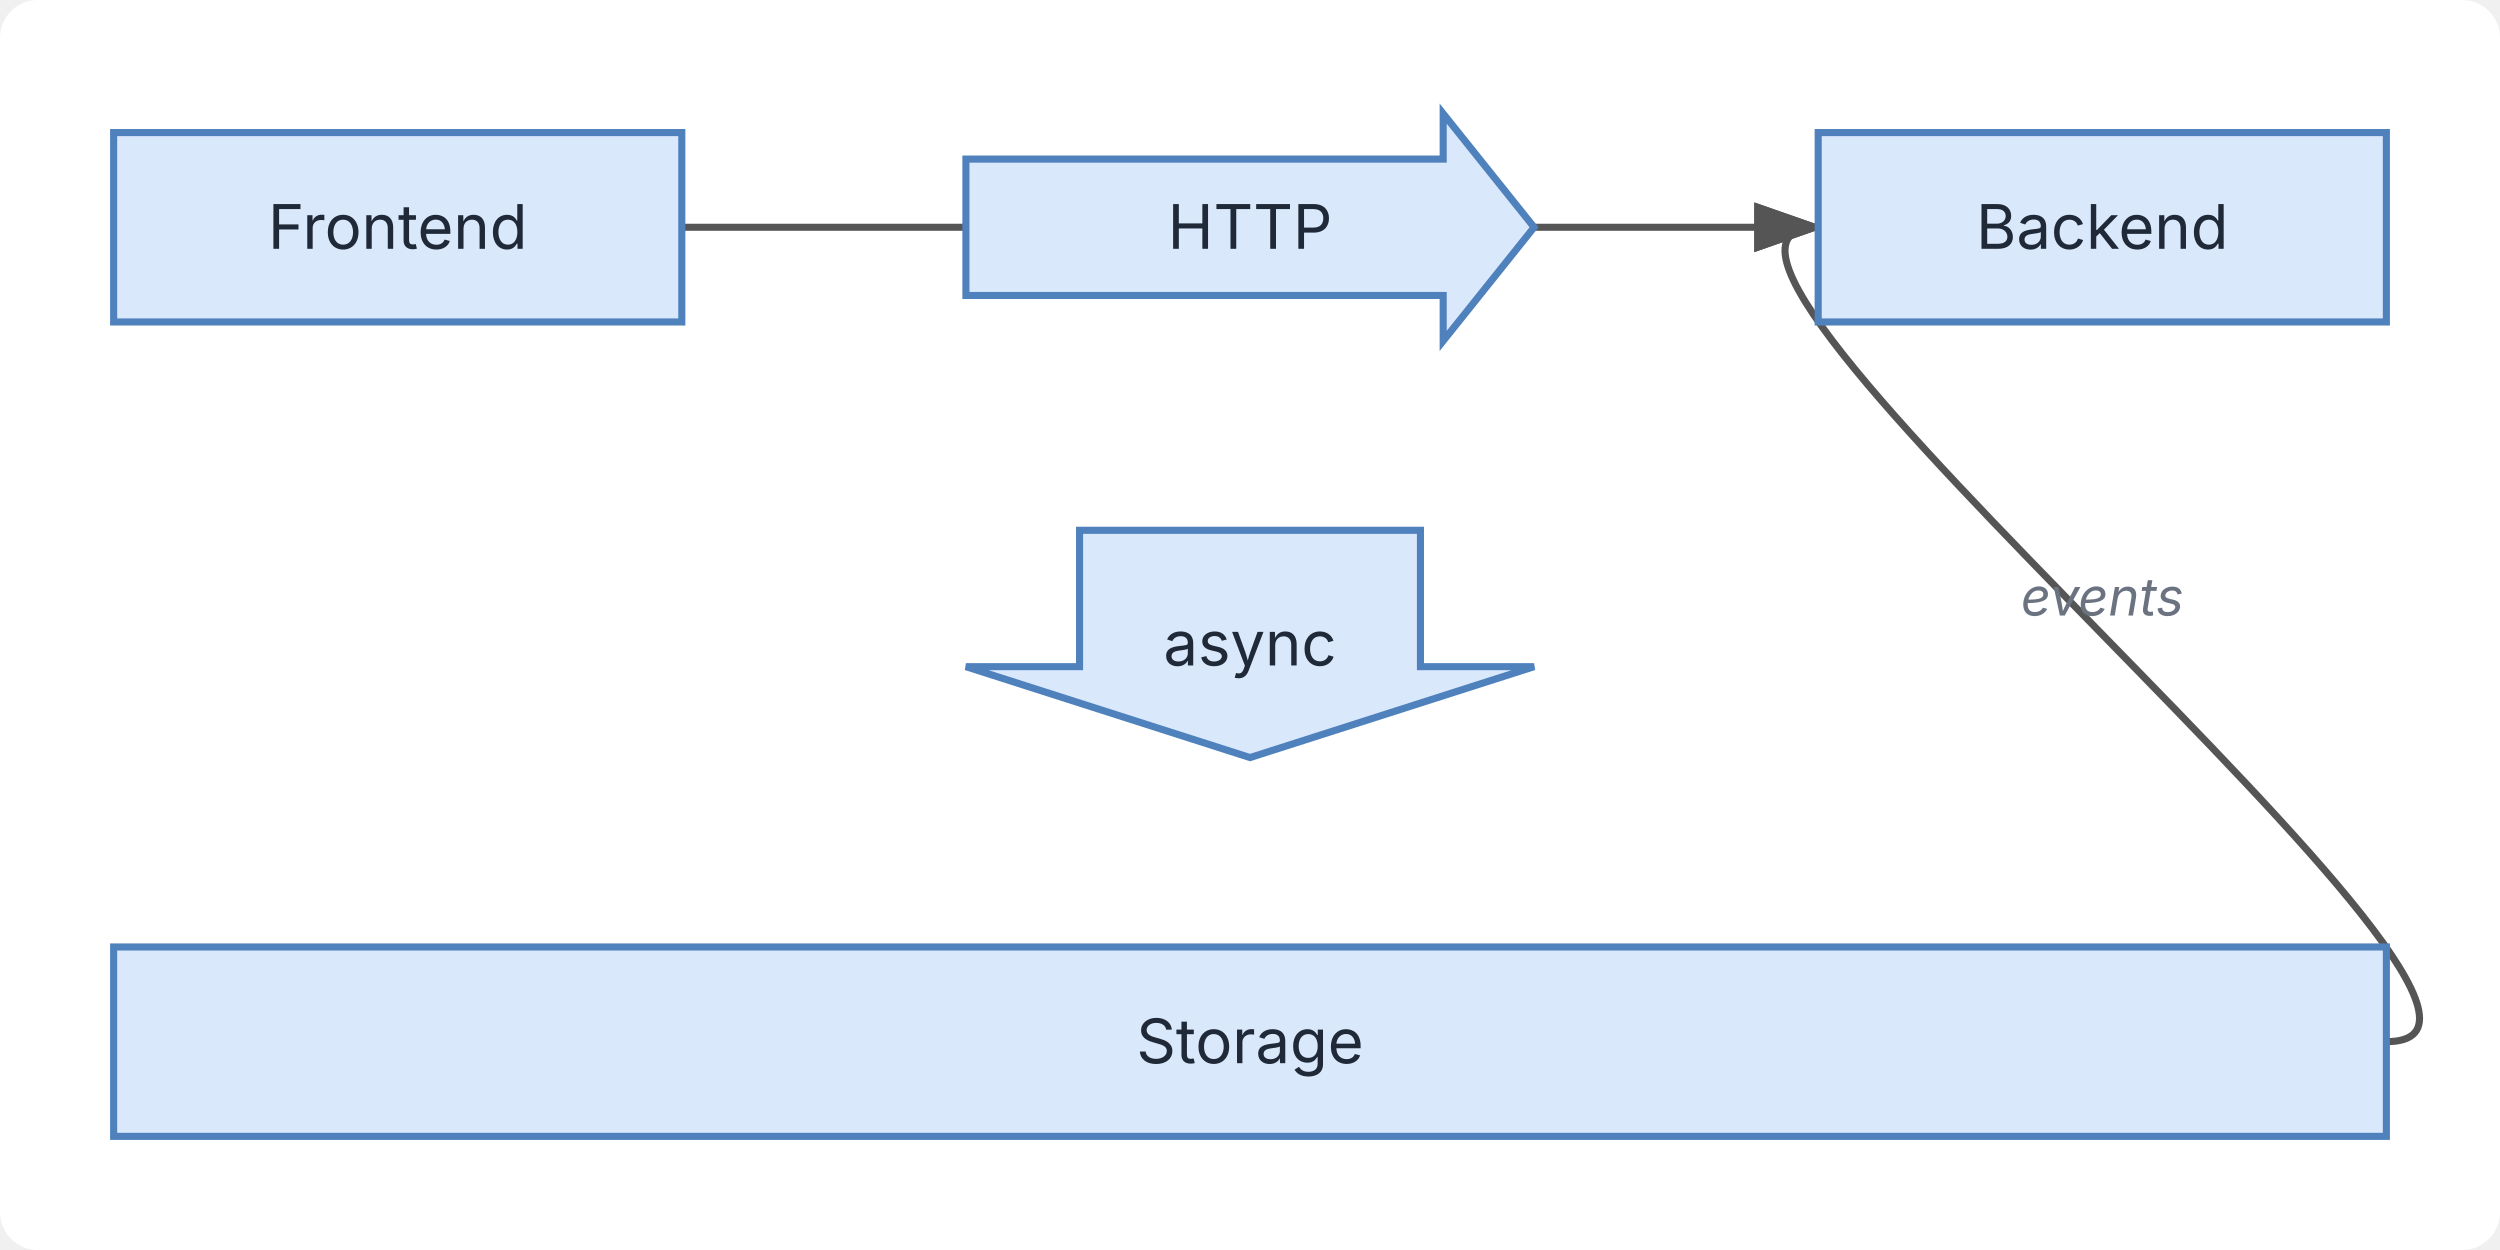
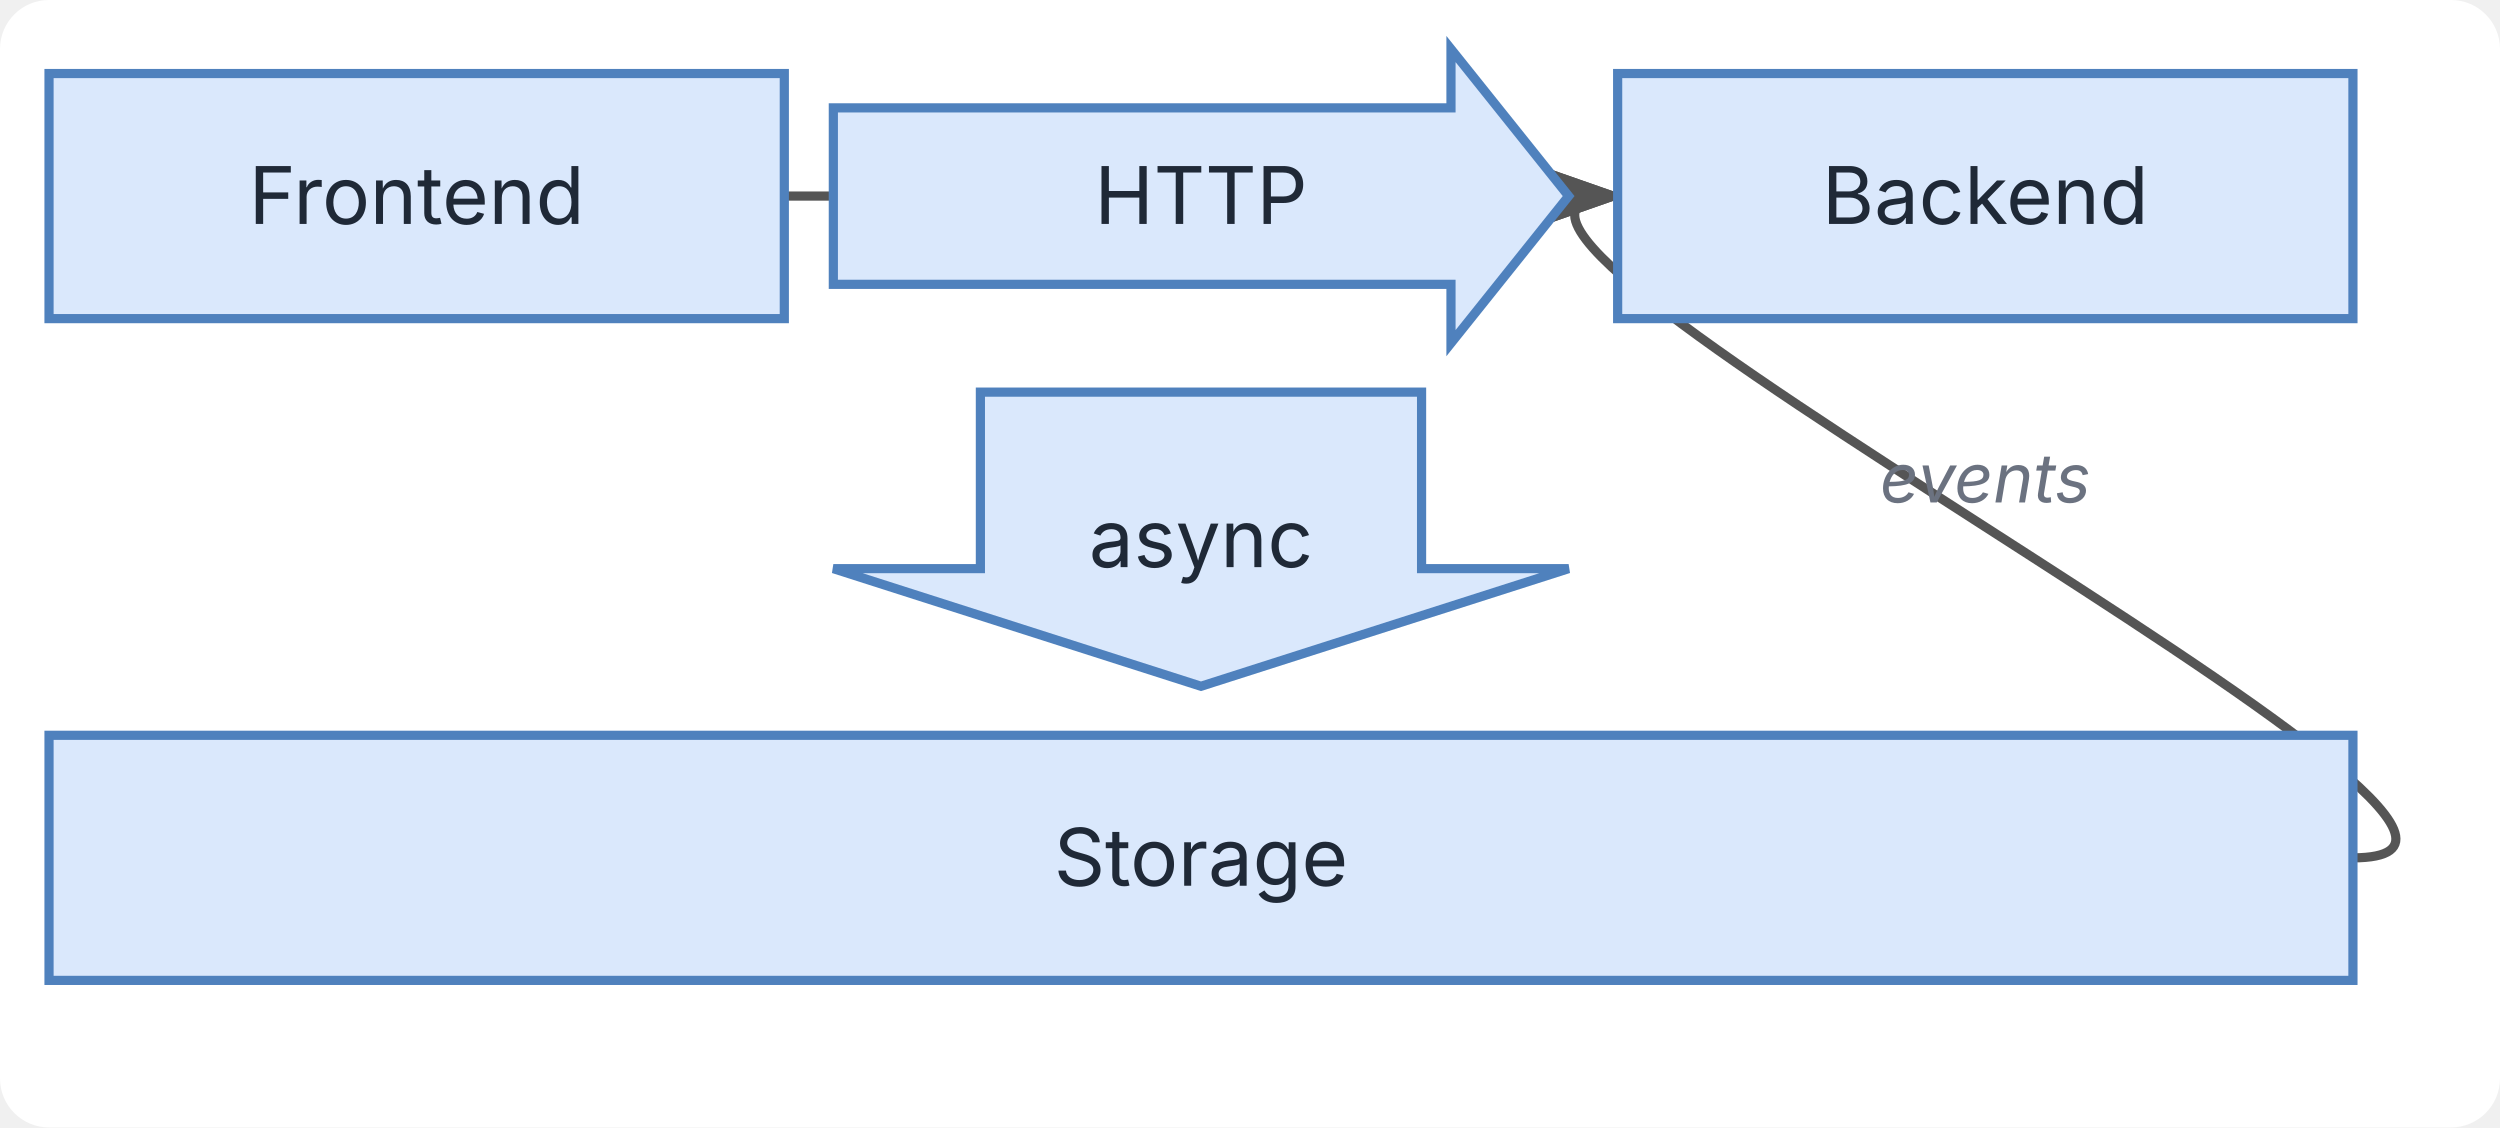
- <svg xmlns="http://www.w3.org/2000/svg" width="528.00" height="264.00" viewBox="0 0 528.00 264.00">
+ <svg xmlns="http://www.w3.org/2000/svg" width="408.00" height="184.00" viewBox="0 0 408.00 184.00">
  <defs>
    <marker id="arrowhead" markerWidth="10" markerHeight="7" refX="9" refY="3.5" orient="auto">
      <polygon points="0 0, 10 3.5, 0 7" fill="#555555" />
    </marker>
  </defs>
-   <rect width="528.00" height="264.00" fill="#FFFFFF" rx="8.00" ry="8.00" />
-   <path d="M 144.00,48.00 C 240.00,48.00 288.00,48.00 384.00,48.00" fill="none" stroke="#555555" stroke-width="1.50" marker-end="url(#arrowhead)" />
-   <path d="M 504.00,220.00 C 552.00,220.00 336.00,48.00 384.00,48.00" fill="none" stroke="#555555" stroke-width="1.50" marker-end="url(#arrowhead)" />
-   <text x="444.00" y="130.00" text-anchor="middle" font-family="&quot;Segoe UI&quot;, Inter, Arial, sans-serif" font-size="11.05" fill="#6B7280" font-style="italic">events</text>
-   <g transform="translate(24.00,28.00)">
+   <rect width="408.00" height="184.00" fill="#FFFFFF" rx="8.00" ry="8.00" />
+   <path d="M 128.00,32.00 C 182.40,32.00 209.60,32.00 264.00,32.00" fill="none" stroke="#555555" stroke-width="1.50" marker-end="url(#arrowhead)" />
+   <path d="M 384.00,140.00 C 432.00,140.00 216.00,32.00 264.00,32.00" fill="none" stroke="#555555" stroke-width="1.50" marker-end="url(#arrowhead)" />
+   <text x="324.00" y="82.00" text-anchor="middle" font-family="&quot;Segoe UI&quot;, Inter, Arial, sans-serif" font-size="11.05" fill="#6B7280" font-style="italic">events</text>
+   <g transform="translate(8.00,12.00)">
    <rect width="120.00" height="40.00" rx="0" ry="0" fill="#DAE8FC" stroke="#4F81BD" stroke-width="1.50" />
    <text x="60.00" y="24.55" text-anchor="middle" font-family="&quot;Segoe UI&quot;, Inter, Arial, sans-serif" font-size="13.00" fill="#1F2937">Frontend</text>
  </g>
-   <g transform="translate(204.00,24.00)">
+   <g transform="translate(136.00,8.00)">
    <polygon points="0,9.60 100.80,9.60 100.80,0 120.00,24.00 100.80,48.00 100.80,38.40 0,38.40" fill="#DAE8FC" stroke="#4F81BD" stroke-width="1.50" />
    <text x="60.00" y="28.55" text-anchor="middle" font-family="&quot;Segoe UI&quot;, Inter, Arial, sans-serif" font-size="13.00" fill="#1F2937">HTTP</text>
  </g>
-   <g transform="translate(384.00,28.00)">
+   <g transform="translate(264.00,12.00)">
    <rect width="120.00" height="40.00" rx="0" ry="0" fill="#DAE8FC" stroke="#4F81BD" stroke-width="1.50" />
    <text x="60.00" y="24.55" text-anchor="middle" font-family="&quot;Segoe UI&quot;, Inter, Arial, sans-serif" font-size="13.00" fill="#1F2937">Backend</text>
  </g>
-   <g transform="translate(204.00,112.00)">
+   <g transform="translate(136.00,64.00)">
    <polygon points="24.00,0 24.00,28.80 0,28.80 60.00,48.00 120.00,28.80 96.00,28.80 96.00,0" fill="#DAE8FC" stroke="#4F81BD" stroke-width="1.50" />
    <text x="60.00" y="28.55" text-anchor="middle" font-family="&quot;Segoe UI&quot;, Inter, Arial, sans-serif" font-size="13.00" fill="#1F2937">async</text>
  </g>
-   <g transform="translate(24.00,200.00)">
-     <rect width="480.00" height="40.00" rx="0" ry="0" fill="#DAE8FC" stroke="#4F81BD" stroke-width="1.50" />
-     <text x="240.00" y="24.55" text-anchor="middle" font-family="&quot;Segoe UI&quot;, Inter, Arial, sans-serif" font-size="13.00" fill="#1F2937">Storage</text>
+   <g transform="translate(8.00,120.00)">
+     <rect width="376.00" height="40.00" rx="0" ry="0" fill="#DAE8FC" stroke="#4F81BD" stroke-width="1.50" />
+     <text x="188.00" y="24.55" text-anchor="middle" font-family="&quot;Segoe UI&quot;, Inter, Arial, sans-serif" font-size="13.00" fill="#1F2937">Storage</text>
  </g>
</svg>
